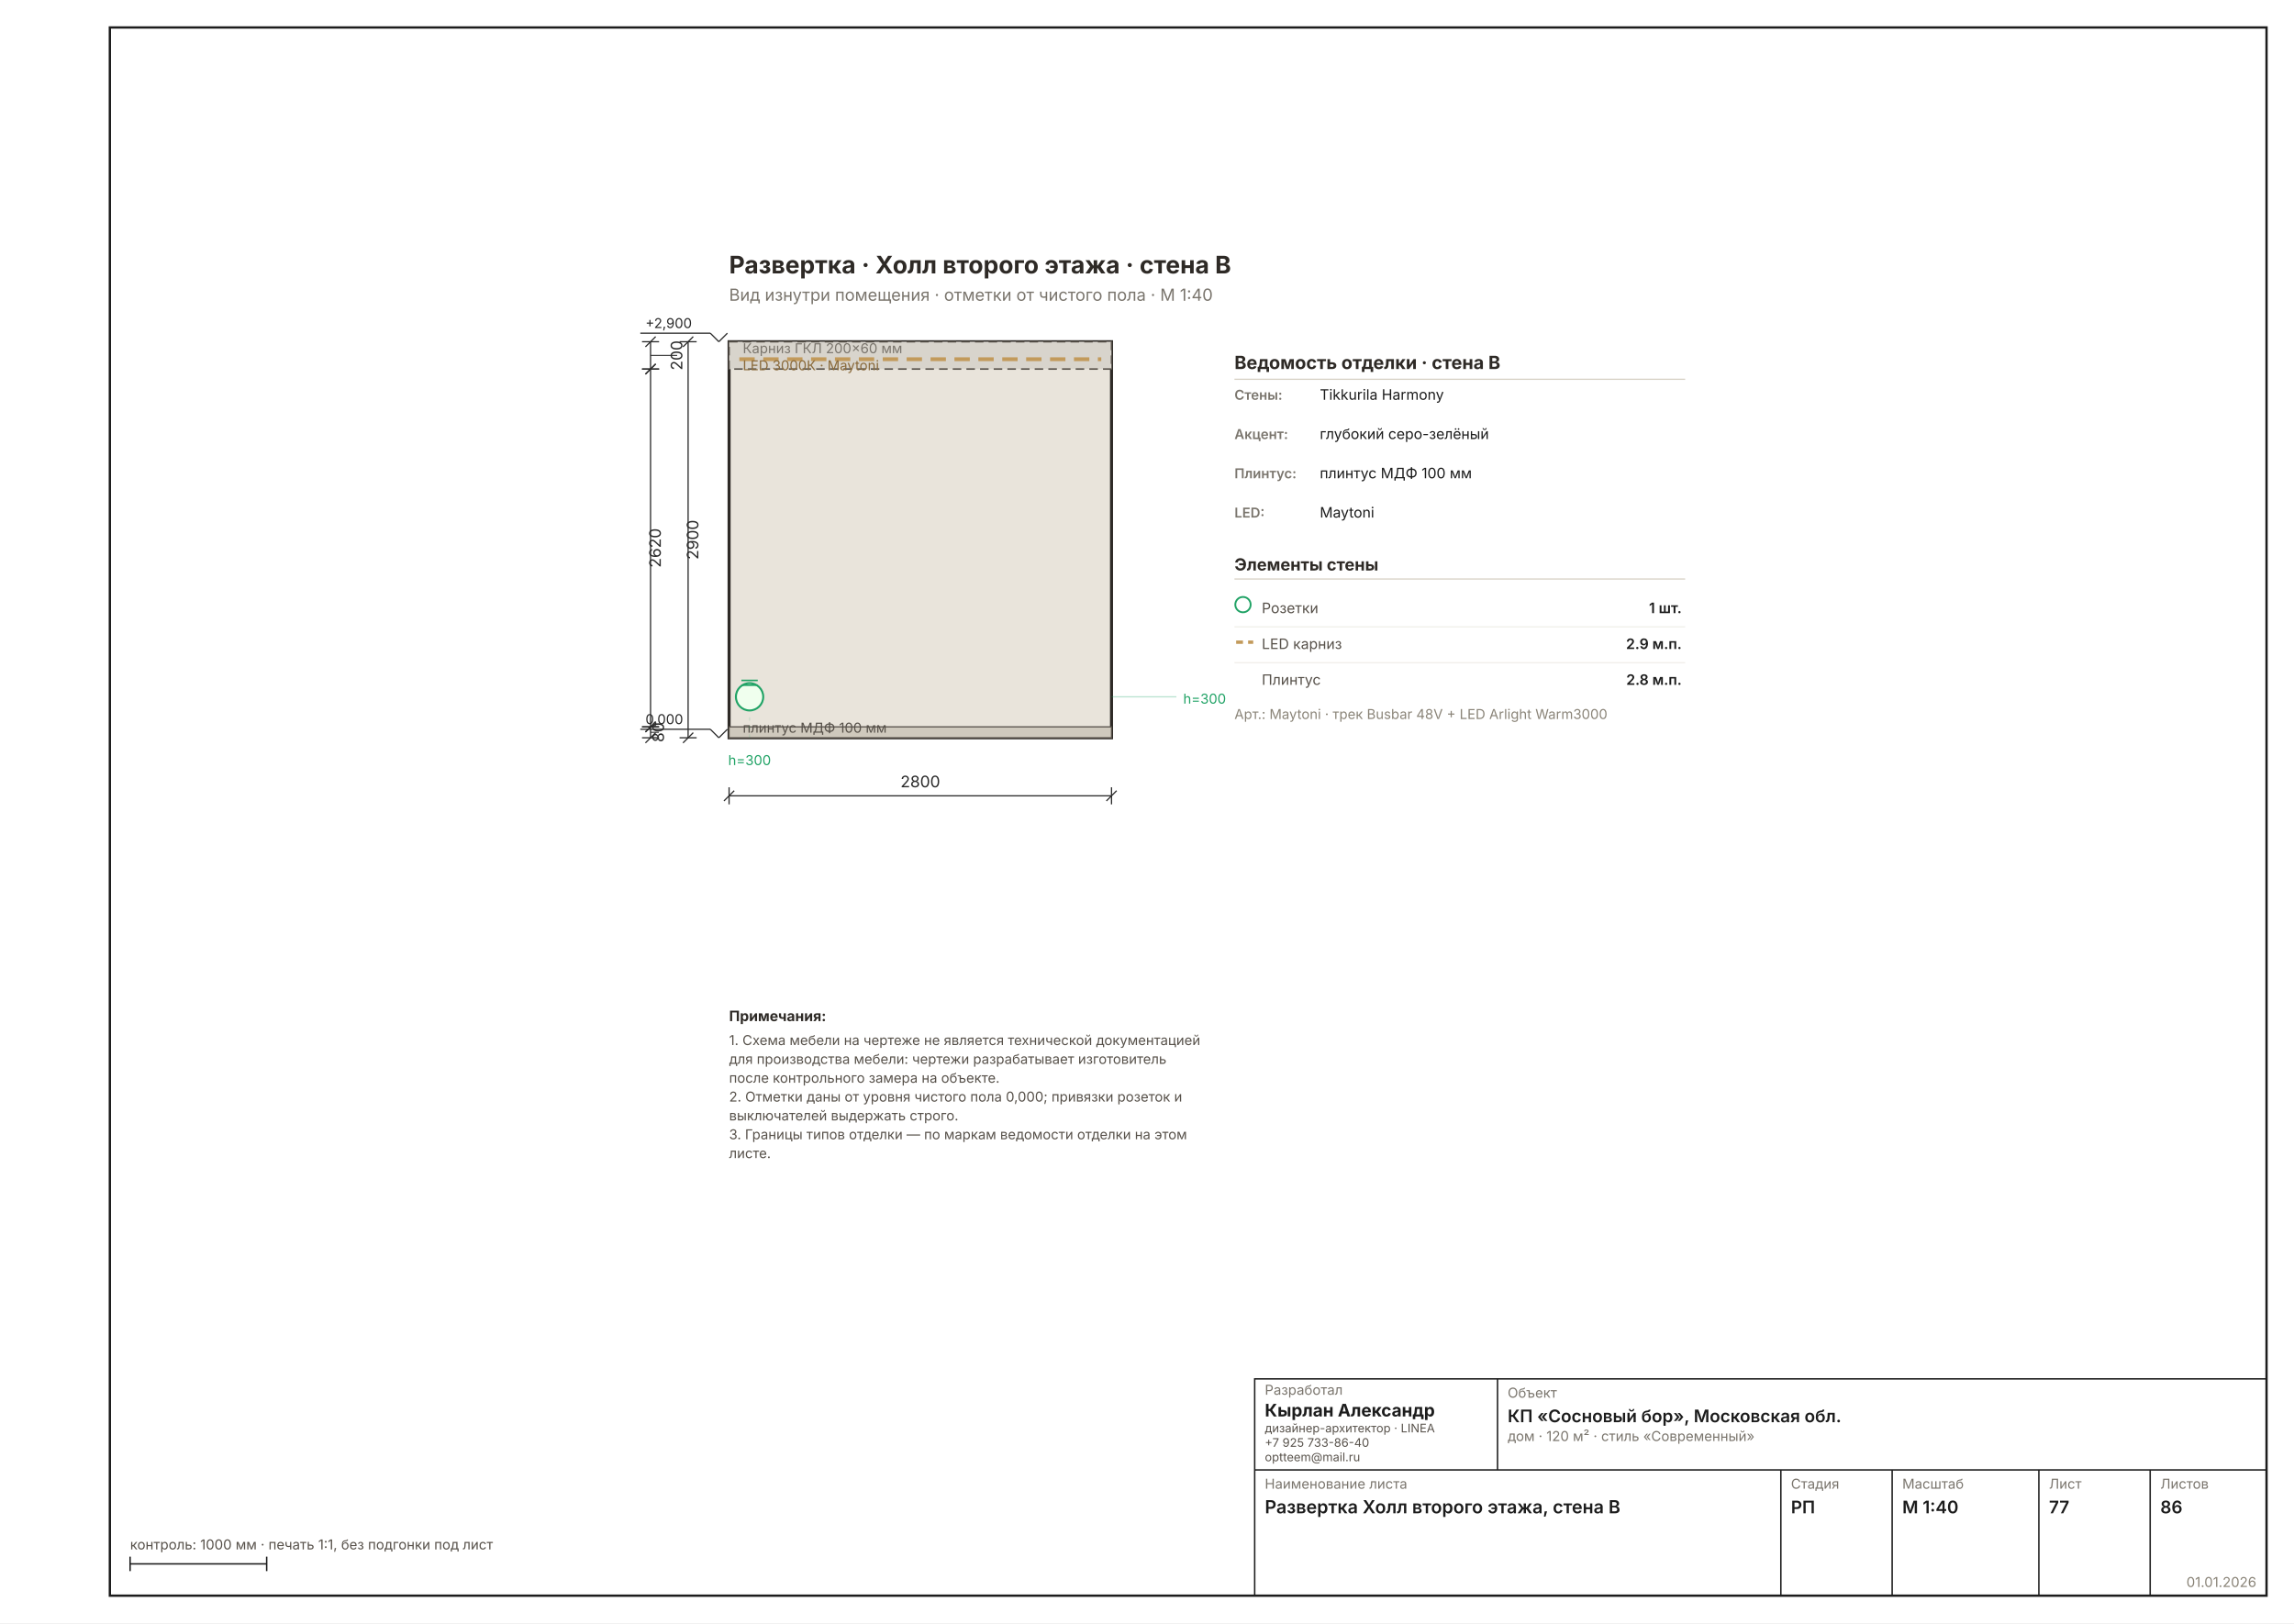
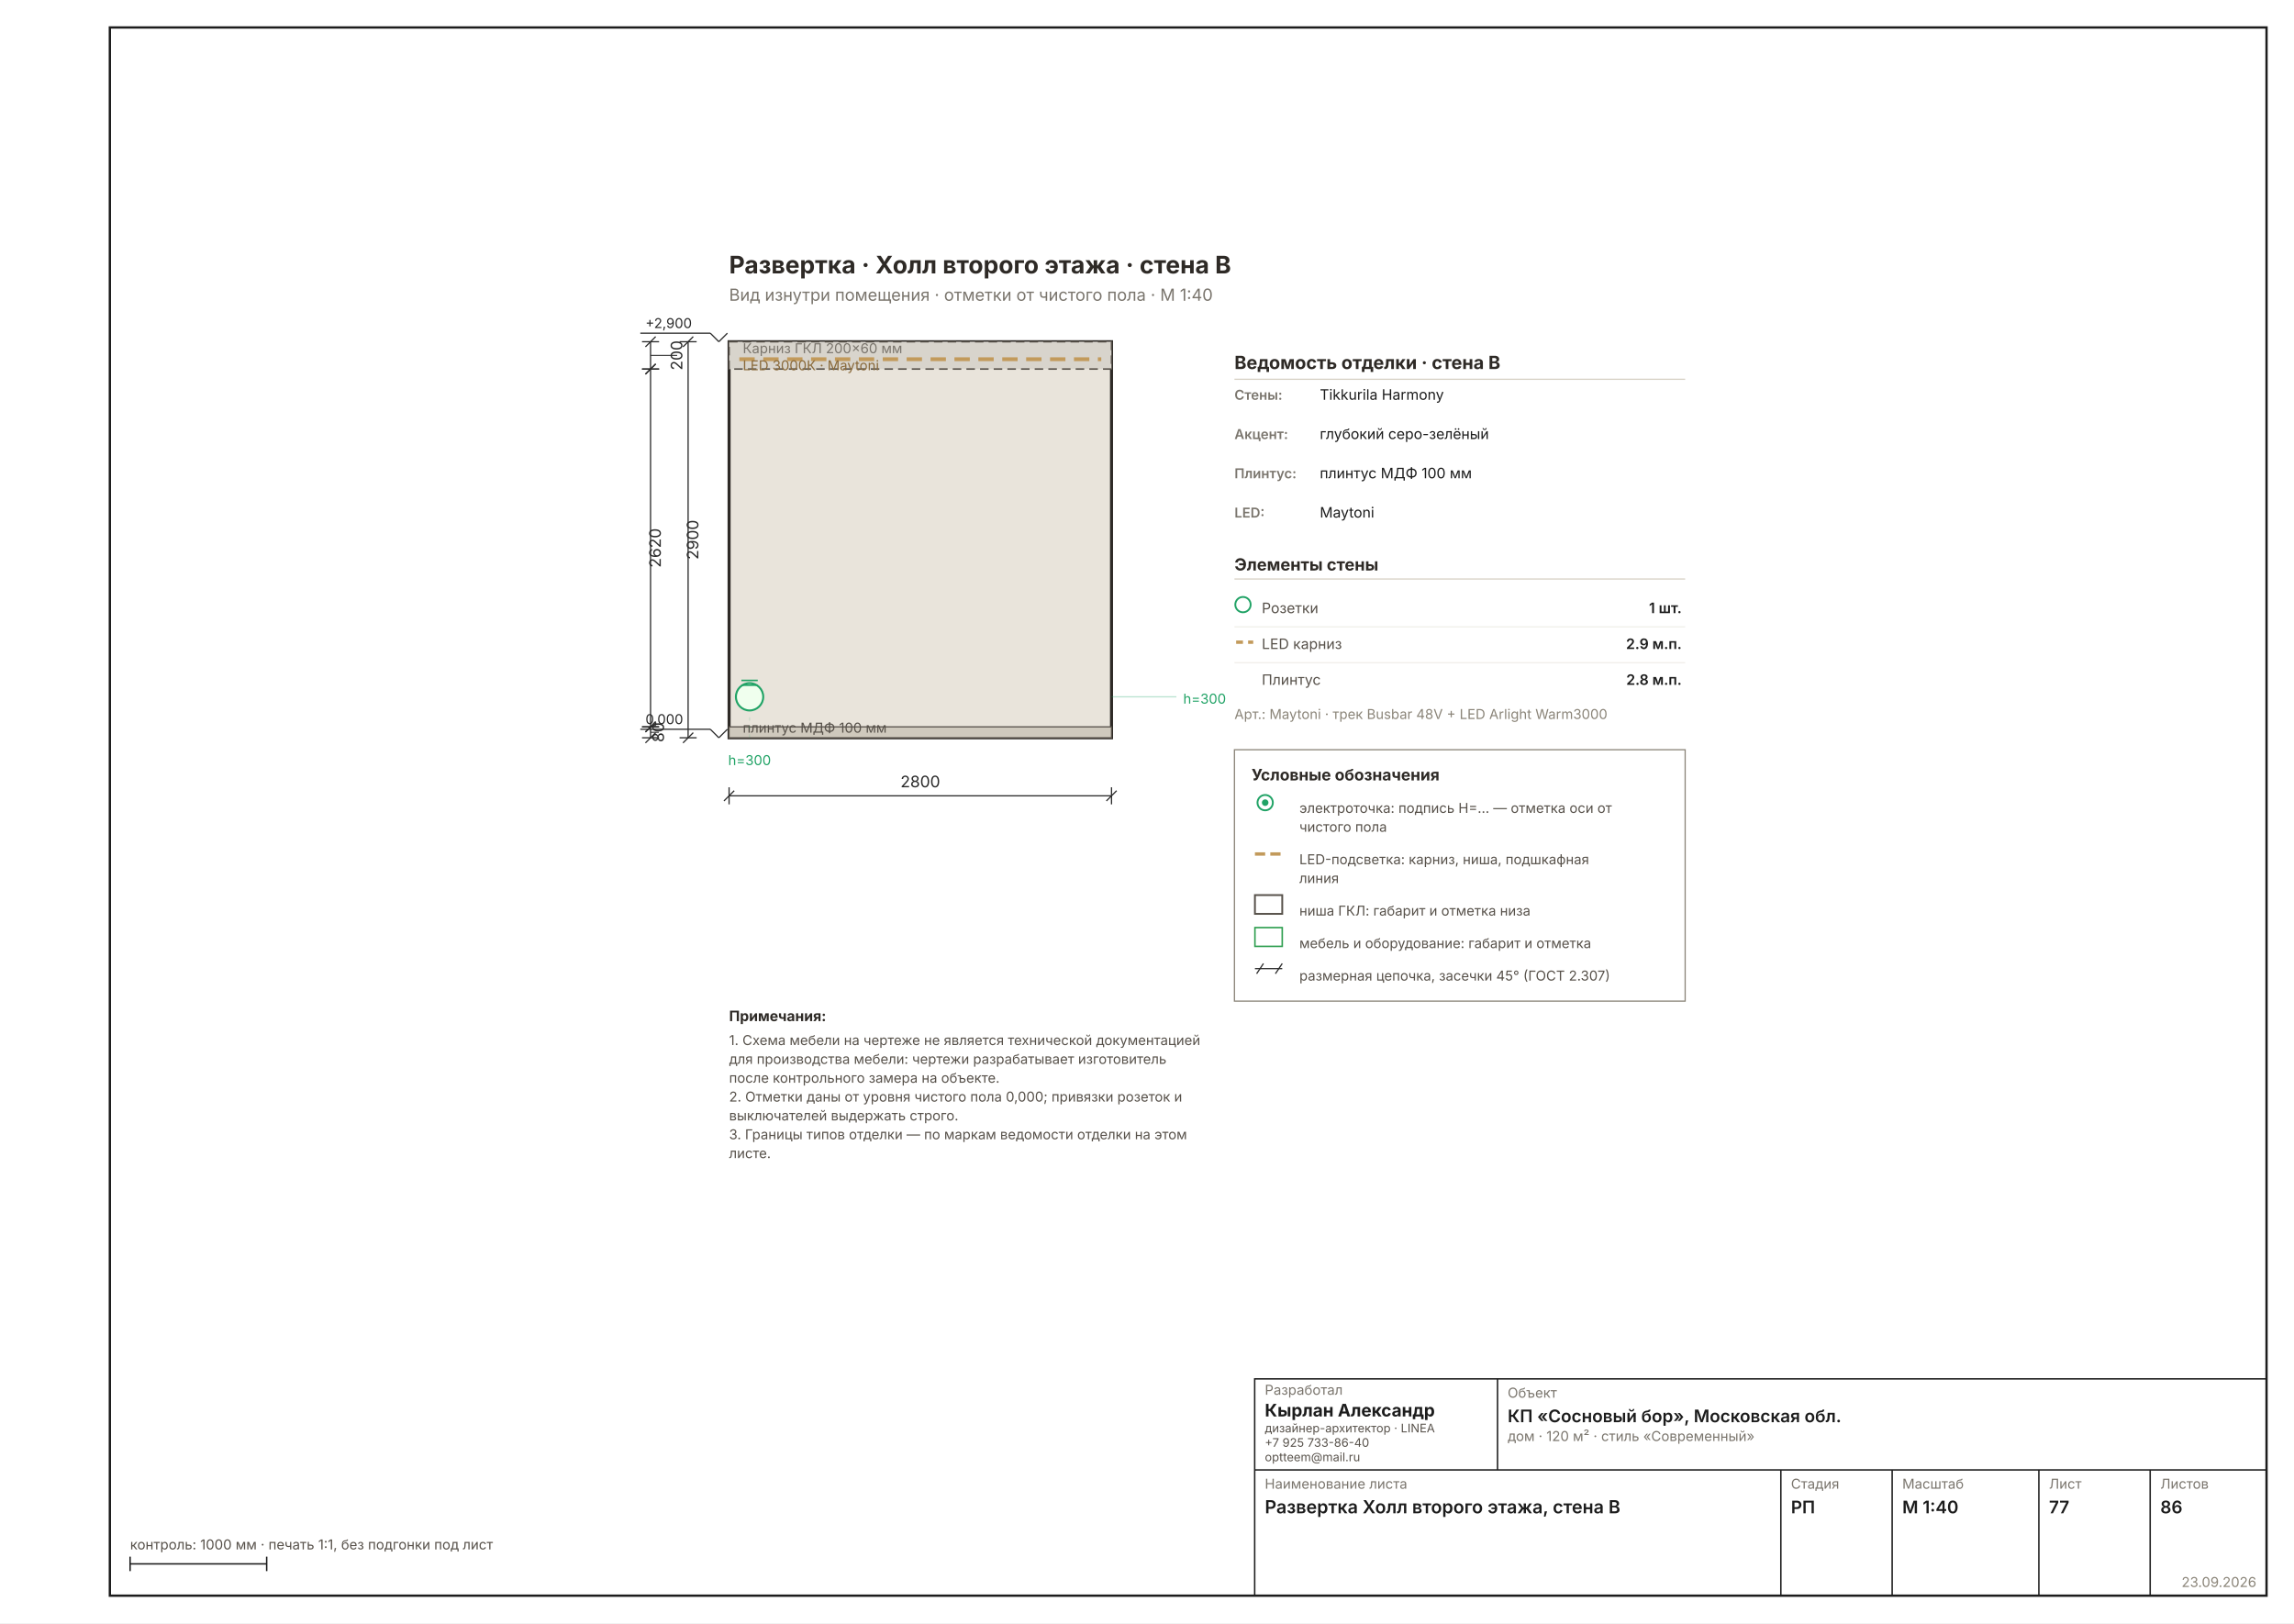
<svg xmlns="http://www.w3.org/2000/svg" width="1587" height="1123" viewBox="0 0 1587 1123" font-family="Inter, &quot;Helvetica Neue&quot;, Arial, sans-serif" data-sheet="elevation" data-scale="1:40">
  <rect width="1587" height="1123" fill="#FFFFFF" />
  <rect x="76" y="19" width="1492" height="1085" fill="none" stroke="#1C1C1C" stroke-width="1.6" />
  <g transform="translate(398.0875 130.1326) scale(1.1811)">
    <rect x="90" y="90" width="224" height="232" fill="#E9E4DB" stroke="#2E2A26" stroke-width="1.78" />
    <rect x="90" y="90" width="224" height="16" fill="#D8D4CC" stroke="#57514A" stroke-width="0.89" stroke-dasharray="5 3" />
    <line x1="96" y1="100.24" x2="308" y2="100.24" stroke="#C29A5B" stroke-width="2.22" stroke-dasharray="9 5" />
    <text x="98" y="96.72" font-size="8.00" fill="#7A756D">Карниз ГКЛ 200×60 мм</text>
    <text x="98" y="106.72" font-size="8.00" fill="#8A6A3B">LED 3000К · Maytoni</text>
    <rect x="90" y="315.6" width="224" height="6.4" fill="#CFC9BD" stroke="#57514A" stroke-width="0.71" />
    <text x="98" y="319" font-size="8.00" fill="#57514A">плинтус МДФ 100 мм</text>
    <g data-el="level" stroke="#2A2A2A" stroke-width="0.71" fill="none">
      <line x1="79" y1="317" x2="84" y2="322" />
      <line x1="84" y1="322" x2="89" y2="317" />
      <line x1="79" y1="317" x2="38" y2="317" />
    </g>
    <text x="41" y="314" font-size="8.00" fill="#2A2A2A" text-anchor="start">0,000</text>
    <g data-el="level" stroke="#2A2A2A" stroke-width="0.71" fill="none">
      <line x1="79" y1="85" x2="84" y2="90" />
      <line x1="84" y1="90" x2="89" y2="85" />
      <line x1="79" y1="85" x2="38" y2="85" />
    </g>
    <text x="41" y="82" font-size="8.00" fill="#2A2A2A" text-anchor="start">+2,900</text>
    <circle cx="102" cy="298" r="8" fill="#F0FFEE" stroke="#21A366" stroke-width="1.16" />
    <line x1="97.2" y1="291.2" x2="106.8" y2="291.2" stroke="#21A366" stroke-width="0.89" />
    <line x1="97.2" y1="288.4" x2="106.8" y2="288.4" stroke="#21A366" stroke-width="0.89" />
    <line x1="102" y1="322" x2="102" y2="307" stroke="#21A36630" stroke-width="0.58" stroke-dasharray="2 3" />
    <text x="102" y="338" font-size="8.00" fill="#21A366" text-anchor="middle">h=300</text>
    <line x1="314" y1="298" x2="352" y2="298" stroke="#21A36650" stroke-width="0.71" />
    <text x="356" y="302" font-size="8.00" fill="#21A366">h=300</text>
    <g data-el="chain">
      <g data-el="dim" stroke="#2A2A2A" stroke-width="0.71" fill="none">
        <line x1="90" y1="356" x2="314" y2="356" />
        <line x1="90" y1="351" x2="90" y2="361" />
        <line x1="314" y1="351" x2="314" y2="361" />
        <line x1="87" y1="359" x2="93" y2="353" />
        <line x1="311" y1="359" x2="317" y2="353" />
      </g>
      <text x="202" y="351" font-size="9.33" fill="#2A2A2A" text-anchor="middle">2800</text>
    </g>
    <g data-el="chain">
      <g data-el="dim" stroke="#2A2A2A" stroke-width="0.71" fill="none">
        <line x1="44" y1="90" x2="44" y2="106" />
        <line x1="39" y1="90" x2="49" y2="90" />
        <line x1="39" y1="106" x2="49" y2="106" />
        <line x1="41" y1="93" x2="47" y2="87" />
        <line x1="41" y1="109" x2="47" y2="103" />
        <line x1="44" y1="98" x2="59.602" y2="98" stroke-width="0.58" />
      </g>
      <text x="62.602" y="98" font-size="9.33" fill="#2A2A2A" transform="rotate(-90 62.6016 98)" text-anchor="middle">200</text>
      <g data-el="dim" stroke="#2A2A2A" stroke-width="0.71" fill="none">
        <line x1="44" y1="106" x2="44" y2="315.6" />
        <line x1="39" y1="106" x2="49" y2="106" />
        <line x1="39" y1="315.6" x2="49" y2="315.6" />
        <line x1="41" y1="109" x2="47" y2="103" />
        <line x1="41" y1="318.6" x2="47" y2="312.6" />
      </g>
      <text x="50" y="210.8" font-size="9.33" fill="#2A2A2A" transform="rotate(-90 50 210.8)" text-anchor="middle">2620</text>
      <g data-el="dim" stroke="#2A2A2A" stroke-width="0.71" fill="none">
        <line x1="44" y1="315.6" x2="44" y2="322" />
        <line x1="39" y1="315.6" x2="49" y2="315.6" />
        <line x1="39" y1="322" x2="49" y2="322" />
        <line x1="41" y1="318.6" x2="47" y2="312.6" />
        <line x1="41" y1="325" x2="47" y2="319" />
        <line x1="44" y1="318.8" x2="48.867" y2="318.8" stroke-width="0.58" />
      </g>
      <text x="51.867" y="318.8" font-size="9.33" fill="#2A2A2A" transform="rotate(-90 51.8669 318.8)" text-anchor="middle">80</text>
      <g data-el="dim" stroke="#2A2A2A" stroke-width="0.71" fill="none">
        <line x1="66" y1="90" x2="66" y2="322" />
        <line x1="61" y1="90" x2="71" y2="90" />
        <line x1="61" y1="322" x2="71" y2="322" />
        <line x1="63" y1="93" x2="69" y2="87" />
        <line x1="63" y1="325" x2="69" y2="319" />
      </g>
      <text x="72" y="206" font-size="9.33" fill="#2A2A2A" transform="rotate(-90 72 206)" text-anchor="middle">2900</text>
    </g>
    <text x="386" y="106" font-size="10.67" font-weight="700" fill="#2E2A26">Ведомость отделки · стена B</text>
    <line x1="386" y1="112" x2="650" y2="112" stroke="#D8D2C6" stroke-width="0.71" />
    <text x="386" y="124" font-size="8.00" font-weight="600" fill="#7A756D">Стены:</text>
    <text x="436" y="124" font-size="8.45" fill="#1C1C1C">Tikkurila Harmony</text>
    <text x="386" y="147" font-size="8.00" font-weight="600" fill="#7A756D">Акцент:</text>
    <text x="436" y="147" font-size="8.45" fill="#1C1C1C">глубокий серо-зелёный</text>
    <text x="386" y="170" font-size="8.00" font-weight="600" fill="#7A756D">Плинтус:</text>
    <text x="436" y="170" font-size="8.45" fill="#1C1C1C">плинтус МДФ 100 мм</text>
    <text x="386" y="193" font-size="8.00" font-weight="600" fill="#7A756D">LED:</text>
    <text x="436" y="193" font-size="8.45" fill="#1C1C1C">Maytoni</text>
    <text x="386" y="224" font-size="9.78" font-weight="700" fill="#2E2A26">Элементы стены</text>
    <line x1="386" y1="229" x2="650" y2="229" stroke="#D8D2C6" stroke-width="0.71" />
    <circle cx="391" cy="244" r="4.5" fill="none" stroke="#21A366" stroke-width="1.07" />
    <text x="402" y="249" font-size="8.45" fill="#57514A">Розетки</text>
    <text x="648" y="249" font-size="8.45" font-weight="600" fill="#1C1C1C" text-anchor="end">1 шт.</text>
    <line x1="386" y1="257" x2="650" y2="257" stroke="#EDEBE4" stroke-width="0.58" />
    <line x1="387" y1="266" x2="397" y2="266" stroke="#C29A5B" stroke-width="1.96" stroke-dasharray="4 3" />
    <text x="402" y="270" font-size="8.45" fill="#57514A">LED карниз</text>
    <text x="648" y="270" font-size="8.45" font-weight="600" fill="#1C1C1C" text-anchor="end">2.9 м.п.</text>
    <line x1="386" y1="278" x2="650" y2="278" stroke="#EDEBE4" stroke-width="0.58" />
    <text x="402" y="291" font-size="8.45" fill="#57514A">Плинтус</text>
    <text x="648" y="291" font-size="8.45" font-weight="600" fill="#1C1C1C" text-anchor="end">2.8 м.п.</text>
    <text x="386" y="311" font-size="8.00" fill="#8A8478">Арт.: Maytoni · трек Busbar 48V + LED Arlight Warm3000</text>
+     <g data-el="legend">
+       <rect x="386" y="329" width="264" height="147.261" fill="none" stroke="#8A8478" stroke-width="0.71" />
+       <text x="396" y="347" font-size="9.33" font-weight="700" fill="#2E2A26">Условные обозначения</text>
+       <g stroke="#21A366" stroke-width="1.07" fill="none">
+         <circle cx="404" cy="360" r="4.5" />
+         <circle cx="404" cy="360" r="1.4" fill="#21A366" />
+       </g>
+       <text x="424" y="366" font-size="8.00" fill="#57514A">электроточка: подпись Н=… — отметка оси от</text>
+       <text x="424" y="377.037" font-size="8.00" fill="#57514A">чистого пола</text>
+       <line x1="398" y1="390.074" x2="414" y2="390.074" stroke="#C29A5B" stroke-width="1.96" stroke-dasharray="6 3" />
+       <text x="424" y="396.074" font-size="8.00" fill="#57514A">LED-подсветка: карниз, ниша, подшкафная</text>
+       <text x="424" y="407.112" font-size="8.00" fill="#57514A">линия</text>
+       <rect x="398" y="414.149" width="16" height="11" fill="none" stroke="#57514A" stroke-width="1.07" />
+       <text x="424" y="426.149" font-size="8.00" fill="#57514A">ниша ГКЛ: габарит и отметка низа</text>
+       <rect x="398" y="433.186" width="16" height="11" fill="none" stroke="#2E9E4F" stroke-width="0.89" />
+       <text x="424" y="445.186" font-size="8.00" fill="#57514A">мебель и оборудование: габарит и отметка</text>
+       <g stroke="#2A2A2A" stroke-width="0.71" fill="none">
+         <line x1="398" y1="457.223" x2="414" y2="457.223" />
+         <line x1="399" y1="460.223" x2="403" y2="454.223" />
+         <line x1="410" y1="460.223" x2="414" y2="454.223" />
+       </g>
+       <text x="424" y="464.223" font-size="8.00" fill="#57514A">размерная цепочка, засечки 45° (ГОСТ 2.307)</text>
+     </g>
    <text x="90" y="50" font-size="14.22" font-weight="700" fill="#2E2A26">Развертка · Холл второго этажа · стена B</text>
    <text x="90" y="66" font-size="9.78" fill="#7A756D">Вид изнутри помещения · отметки от чистого пола · М 1:40</text>
    <g data-el="notes" />
    <text x="90" y="488" font-size="8.45" font-weight="700" fill="#2E2A26">Примечания:</text>
    <text x="90" y="502" font-size="8.00" fill="#57514A">1. Схема мебели на чертеже не является технической документацией</text>
    <text x="90" y="513.037" font-size="8.00" fill="#57514A">    для производства мебели: чертежи разрабатывает изготовитель</text>
    <text x="90" y="524.074" font-size="8.00" fill="#57514A">    после контрольного замера на объекте.</text>
    <text x="90" y="535.112" font-size="8.00" fill="#57514A">2. Отметки даны от уровня чистого пола 0,000; привязки розеток и</text>
    <text x="90" y="546.149" font-size="8.00" fill="#57514A">    выключателей выдержать строго.</text>
    <text x="90" y="557.186" font-size="8.00" fill="#57514A">3. Границы типов отделки — по маркам ведомости отделки на этом</text>
    <text x="90" y="568.223" font-size="8.00" fill="#57514A">    листе.</text>
  </g>
  <g data-el="stamp" stroke="#1C1C1C" stroke-width="1" fill="none">
    <rect x="868" y="954" width="700" height="150" />
    <line x1="868" y1="1017" x2="1568" y2="1017" />
    <line x1="1036" y1="954" x2="1036" y2="1017" />
    <line x1="1232" y1="1017" x2="1232" y2="1104" />
    <line x1="1309" y1="1017" x2="1309" y2="1104" />
    <line x1="1410.5" y1="1017" x2="1410.5" y2="1104" />
    <line x1="1487.5" y1="1017" x2="1487.5" y2="1104" />
  </g>
  <text x="875" y="965" font-size="9.5" fill="#7A756D">Разработал</text>
  <text x="875" y="980" font-size="12" font-weight="700" fill="#1C1C1C">Кырлан Александр</text>
  <text x="875" y="991" font-size="8.2" fill="#57514A">дизайнер-архитектор · LINEA</text>
  <text x="875" y="1001" font-size="8.2" fill="#57514A">+7 925 733-86-40</text>
  <text x="875" y="1011" font-size="8.2" fill="#57514A">optteem@mail.ru</text>
  <text x="1043" y="967" font-size="9.5" fill="#7A756D">Объект</text>
  <text x="1043" y="984" font-size="12" font-weight="600" fill="#1C1C1C">КП «Сосновый бор», Московская обл.</text>
  <text x="1043" y="997" font-size="9.5" fill="#7A756D">дом · 120 м² · стиль «Современный»</text>
  <text x="875" y="1030" font-size="9.5" fill="#7A756D">Наименование листа</text>
  <text x="875" y="1047" font-size="12.5" font-weight="600" fill="#1C1C1C">Развертка Холл второго этажа, стена B</text>
  <text x="1239" y="1030" font-size="9.5" fill="#7A756D">Стадия</text>
  <text x="1239" y="1047" font-size="12" font-weight="600" fill="#1C1C1C">РП</text>
  <text x="1316" y="1030" font-size="9.5" fill="#7A756D">Масштаб</text>
  <text x="1316" y="1047" font-size="12" font-weight="600" fill="#1C1C1C">М 1:40</text>
  <text x="1417.5" y="1030" font-size="9.5" fill="#7A756D">Лист</text>
  <text x="1417.5" y="1047" font-size="12" font-weight="600" fill="#1C1C1C">77</text>
  <text x="1494.5" y="1030" font-size="9.5" fill="#7A756D">Листов</text>
  <text x="1494.5" y="1047" font-size="12" font-weight="600" fill="#1C1C1C">86</text>
-   <text x="1561" y="1098" font-size="9.5" fill="#8A8478" text-anchor="end">01.01.2026</text>
+   <text x="1561" y="1098" font-size="9.5" fill="#8A8478" text-anchor="end">23.09.2026</text>
  <g stroke="#1C1C1C" stroke-width="1">
    <line x1="90" y1="1082" x2="184.488" y2="1082" />
    <line x1="90" y1="1077" x2="90" y2="1087" />
    <line x1="184.488" y1="1077" x2="184.488" y2="1087" />
  </g>
  <text x="90" y="1072" font-size="9.5" fill="#57514A">контроль: 1000 мм · печать 1:1, без подгонки под лист</text>
</svg>
